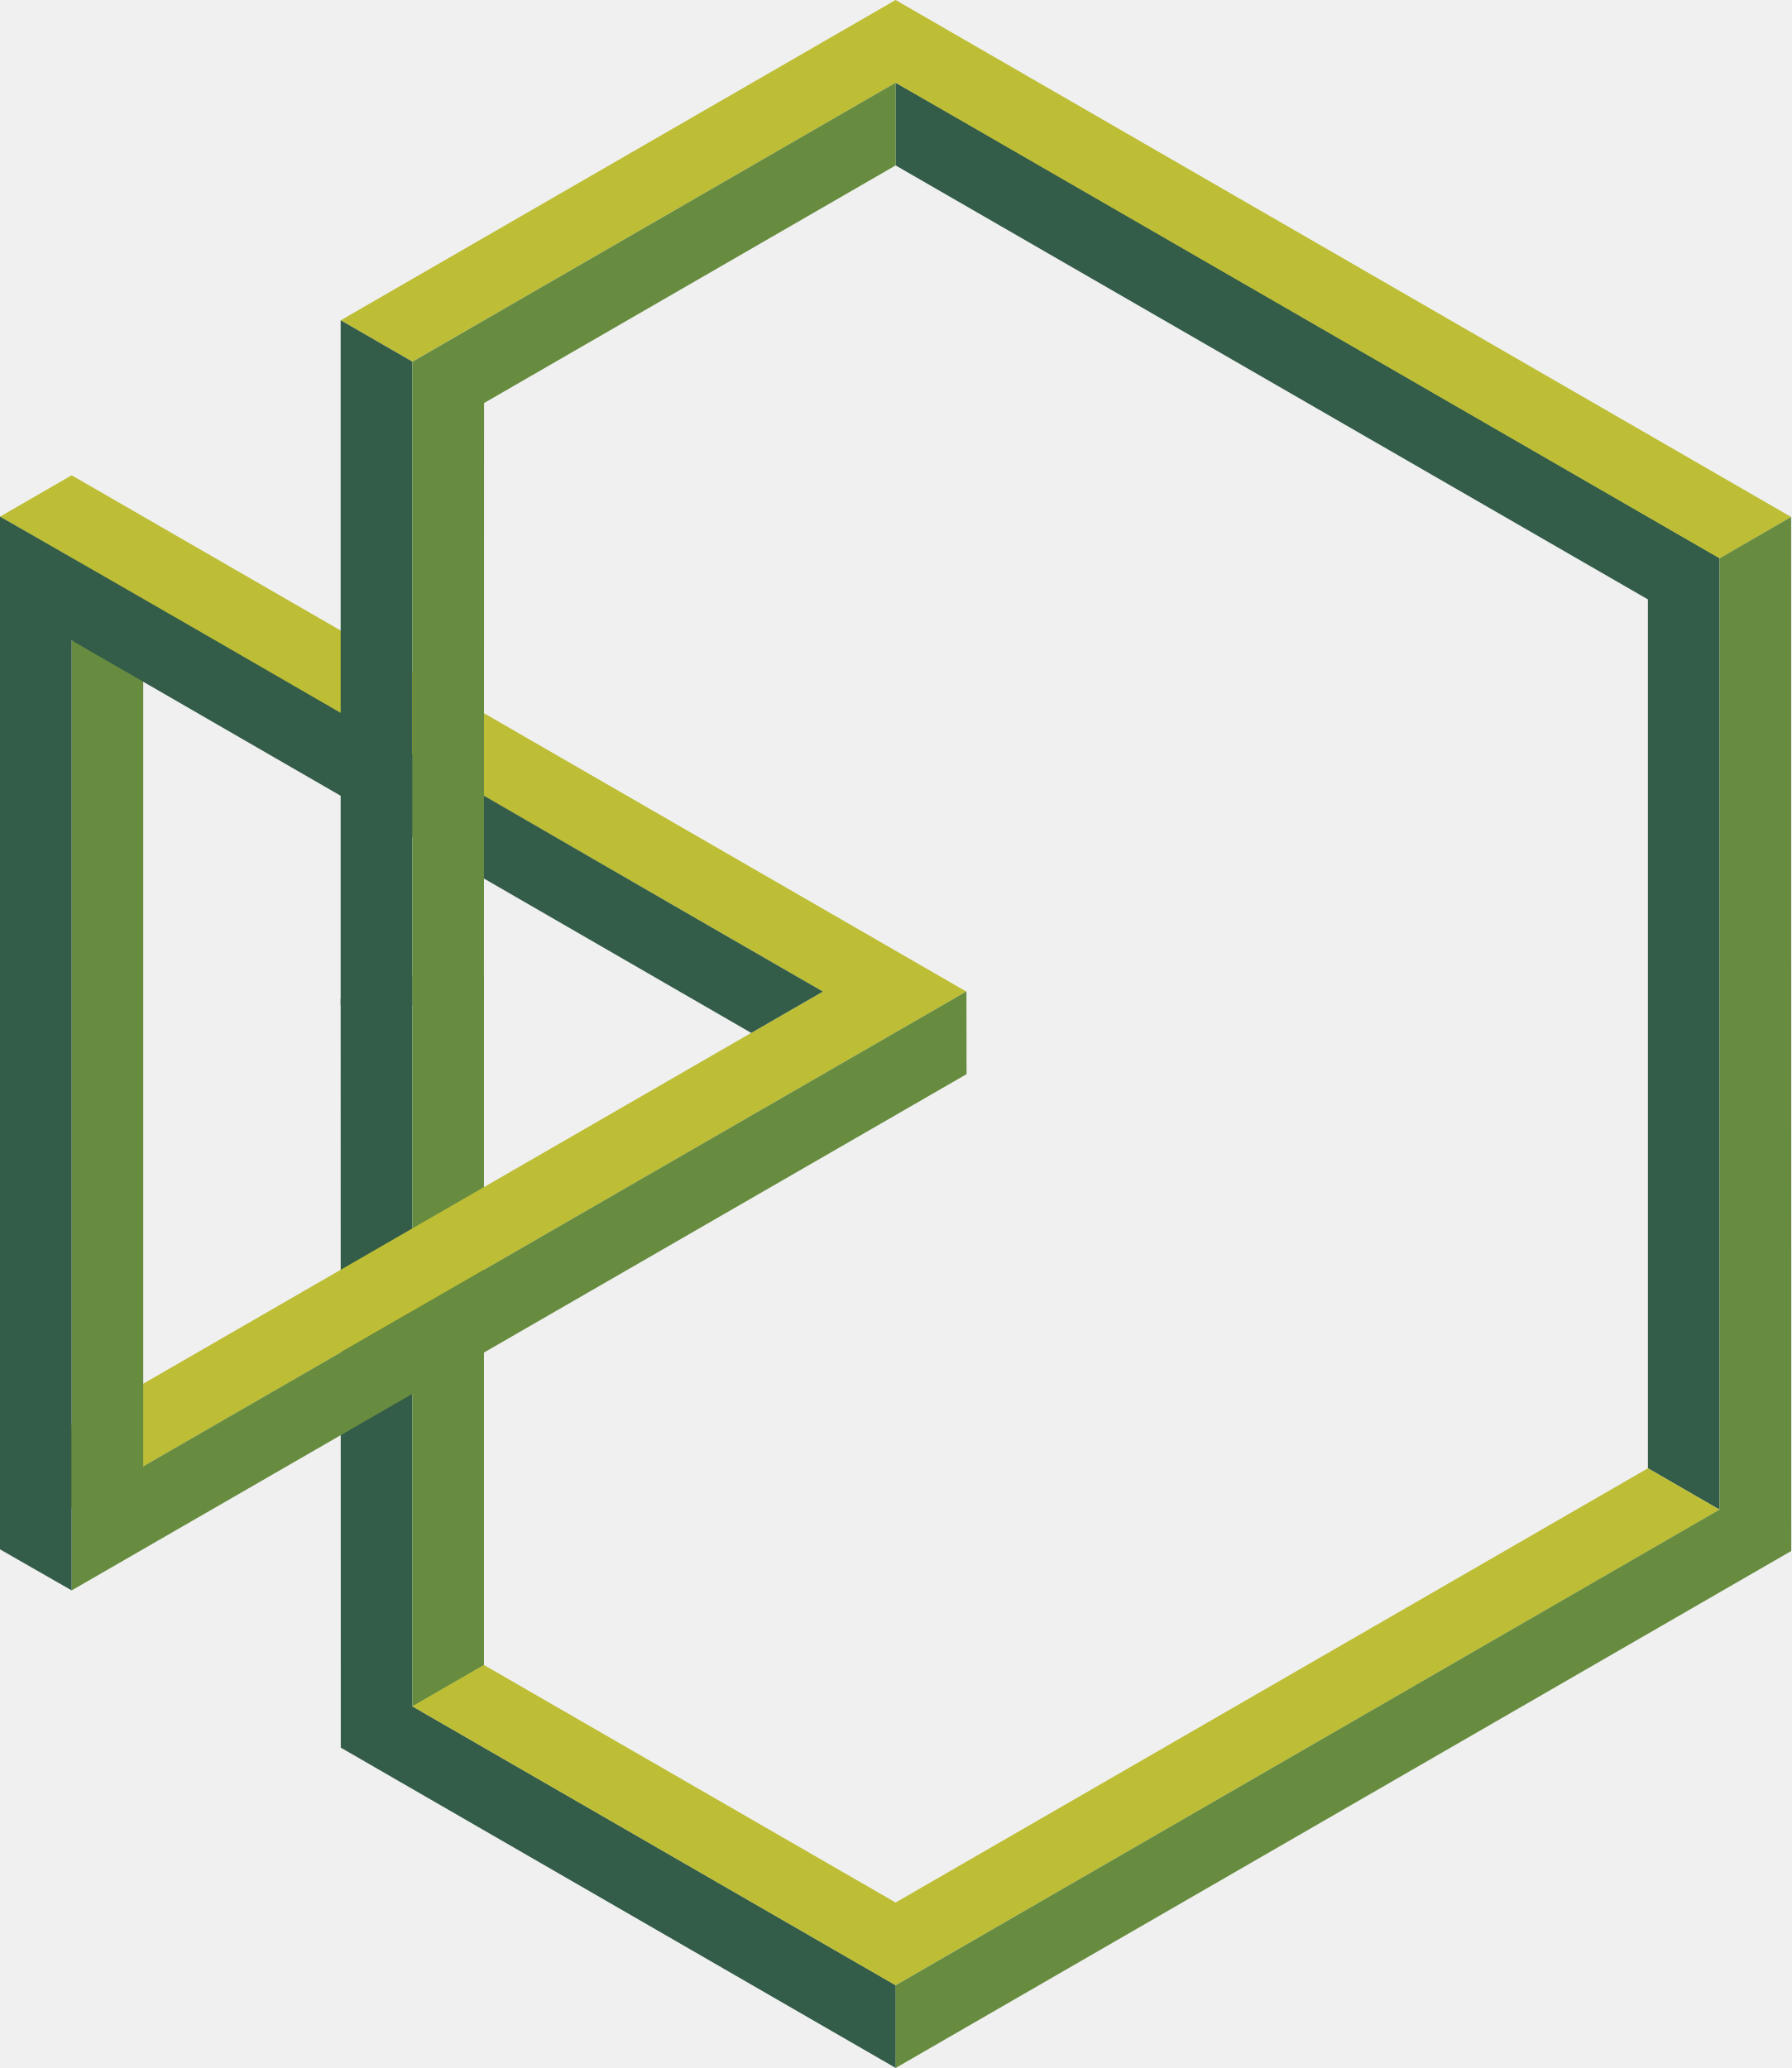
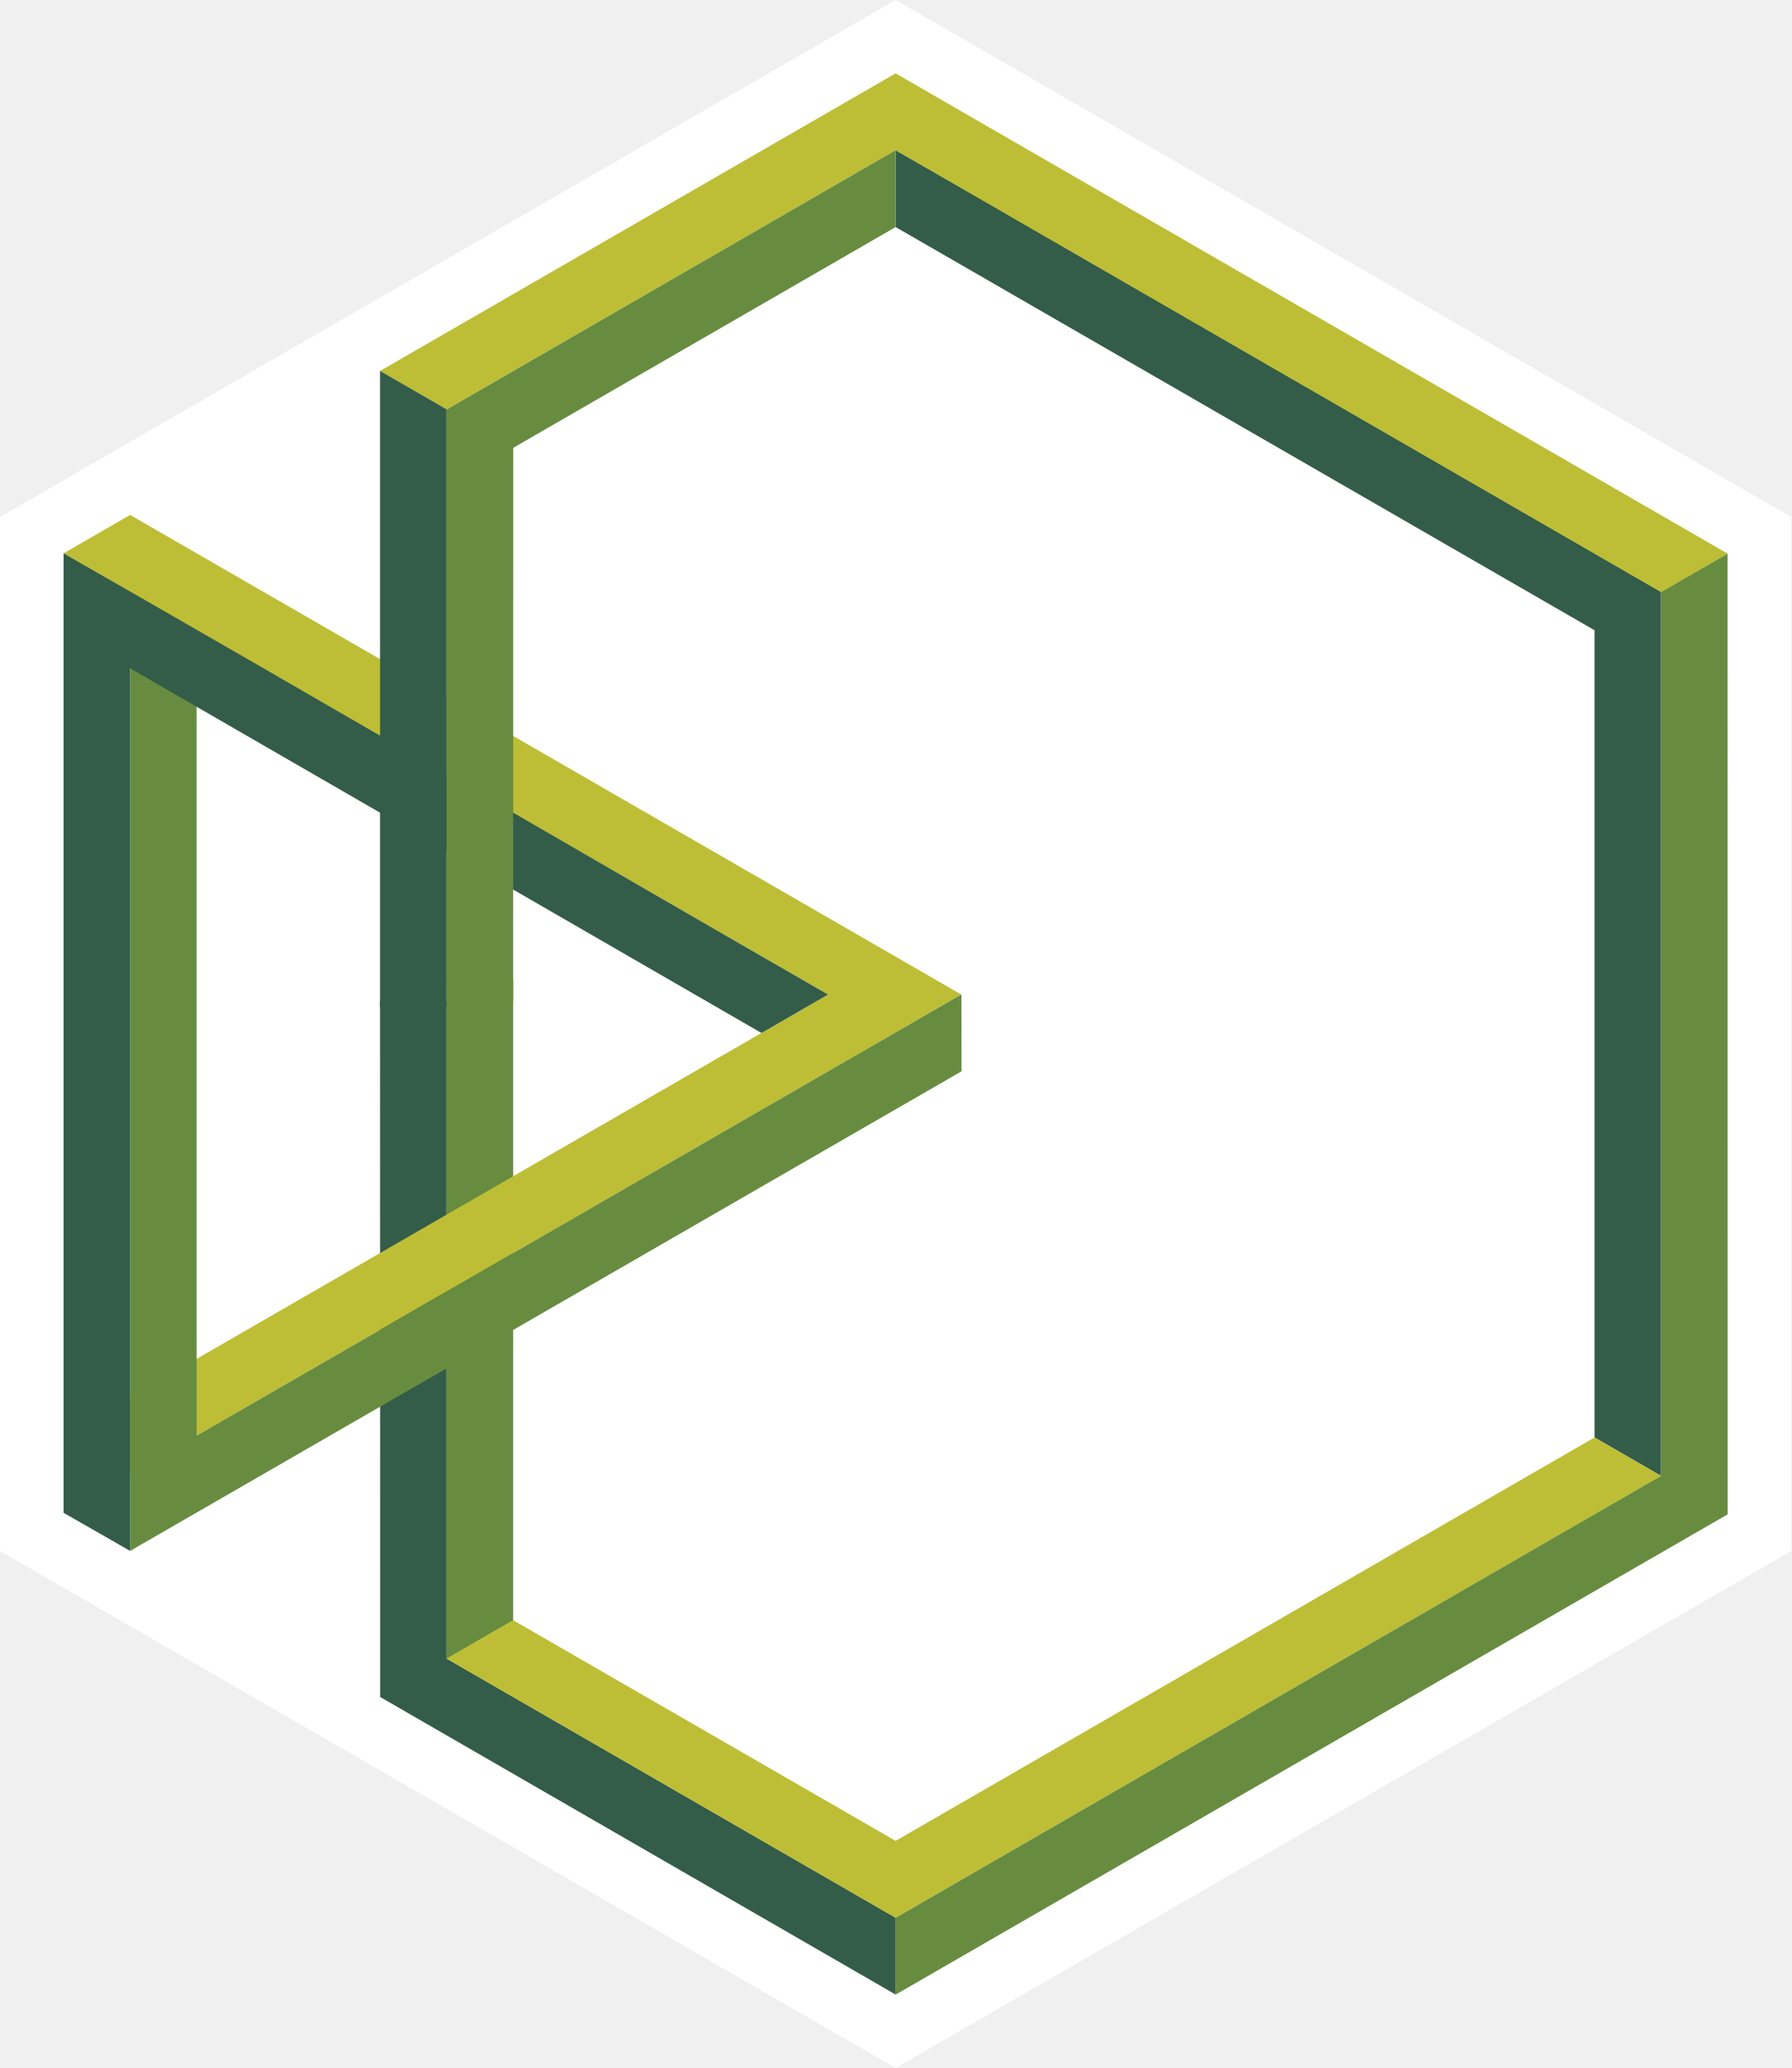
- <svg xmlns="http://www.w3.org/2000/svg" width="43.025mm" height="49.681mm" viewBox="0 0 152.449 176.033" id="svg2" version="1.1">
+ <svg xmlns="http://www.w3.org/2000/svg" width="46.311mm" height="53.475mm" viewBox="0 0 164.093 189.478" id="svg2" version="1.1">
  <defs id="defs4">
    <marker orient="auto" refY="0" refX="0" id="Arrow1Lstart" style="overflow:visible">
      <path id="path8999" d="M 0,0 5,-5 -12.5,0 5,5 0,0 Z" style="fill:#bdcdd4;fill-opacity:1;fill-rule:evenodd;stroke:#bdcdd4;stroke-width:1pt;stroke-opacity:1" transform="matrix(0.8,0,0,0.8,10,0)" />
    </marker>
    <marker orient="auto" refY="0" refX="0" id="Arrow1Lend" style="overflow:visible">
      <path id="path9002" d="M 0,0 5,-5 -12.5,0 5,5 0,0 Z" style="fill:#bdcdd4;fill-opacity:1;fill-rule:evenodd;stroke:#bdcdd4;stroke-width:1pt;stroke-opacity:1" transform="matrix(-0.8,0,0,-0.8,-10,0)" />
    </marker>
    <marker orient="auto" refY="0" refX="0" id="Arrow1Lstart-1" style="overflow:visible">
      <path id="path8999-3" d="M 0,0 5,-5 -12.5,0 5,5 0,0 Z" style="fill:#bdcdd4;fill-opacity:1;fill-rule:evenodd;stroke:#bdcdd4;stroke-width:1pt;stroke-opacity:1" transform="matrix(0.8,0,0,0.8,10,0)" />
    </marker>
    <marker orient="auto" refY="0" refX="0" id="Arrow1Lend-3" style="overflow:visible">
      <path id="path9002-3" d="M 0,0 5,-5 -12.5,0 5,5 0,0 Z" style="fill:#bdcdd4;fill-opacity:1;fill-rule:evenodd;stroke:#bdcdd4;stroke-width:1pt;stroke-opacity:1" transform="matrix(-0.8,0,0,-0.8,-10,0)" />
    </marker>
    <marker orient="auto" refY="0" refX="0" id="Arrow1Lend-3-9" style="overflow:visible">
      <path id="path9002-3-0" d="M 0,0 5,-5 -12.5,0 5,5 0,0 Z" style="fill:#bdcdd4;fill-opacity:1;fill-rule:evenodd;stroke:#bdcdd4;stroke-width:1pt;stroke-opacity:1" transform="matrix(-0.8,0,0,-0.8,-10,0)" />
    </marker>
    <marker orient="auto" refY="0" refX="0" id="Arrow1Lend-3-9-0" style="overflow:visible">
      <path id="path9002-3-0-1" d="M 0,0 5,-5 -12.5,0 5,5 0,0 Z" style="fill:#bdcdd4;fill-opacity:1;fill-rule:evenodd;stroke:#bdcdd4;stroke-width:1pt;stroke-opacity:1" transform="matrix(-0.8,0,0,-0.8,-10,0)" />
    </marker>
    <marker orient="auto" refY="0" refX="0" id="Arrow1Lend-3-9-0-4" style="overflow:visible">
      <path id="path9002-3-0-1-6" d="M 0,0 5,-5 -12.5,0 5,5 0,0 Z" style="fill:#bdcdd4;fill-opacity:1;fill-rule:evenodd;stroke:#bdcdd4;stroke-width:1pt;stroke-opacity:1" transform="matrix(-0.8,0,0,-0.8,-10,0)" />
    </marker>
    <marker orient="auto" refY="0" refX="0" id="Arrow1Lend-3-9-1" style="overflow:visible">
      <path id="path9002-3-0-5" d="M 0,0 5,-5 -12.5,0 5,5 0,0 Z" style="fill:#bdcdd4;fill-opacity:1;fill-rule:evenodd;stroke:#bdcdd4;stroke-width:1pt;stroke-opacity:1" transform="matrix(-0.8,0,0,-0.8,-10,0)" />
    </marker>
    <marker orient="auto" refY="0" refX="0" id="Arrow1Lend-3-9-0-0" style="overflow:visible">
      <path id="path9002-3-0-1-1" d="M 0,0 5,-5 -12.5,0 5,5 0,0 Z" style="fill:#bdcdd4;fill-opacity:1;fill-rule:evenodd;stroke:#bdcdd4;stroke-width:1pt;stroke-opacity:1" transform="matrix(-0.8,0,0,-0.8,-10,0)" />
    </marker>
    <marker orient="auto" refY="0" refX="0" id="Arrow1Lend-3-9-4" style="overflow:visible">
      <path id="path9002-3-0-4" d="M 0,0 5,-5 -12.5,0 5,5 0,0 Z" style="fill:#bdcdd4;fill-opacity:1;fill-rule:evenodd;stroke:#bdcdd4;stroke-width:1pt;stroke-opacity:1" transform="matrix(-0.8,0,0,-0.8,-10,0)" />
    </marker>
  </defs>
-   <g id="layer1" transform="translate(-2057.653,-467.5948)">
-     <path style="color:#000000;clip-rule:nonzero;display:inline;overflow:visible;visibility:visible;opacity:1;isolation:auto;mix-blend-mode:normal;color-interpolation:sRGB;color-interpolation-filters:linearRGB;solid-color:#000000;solid-opacity:1;fill:#335c49;fill-opacity:1;fill-rule:nonzero;stroke:none;stroke-width:0.98;stroke-linecap:butt;stroke-linejoin:miter;stroke-miterlimit:4;stroke-dasharray:none;stroke-dashoffset:0;stroke-opacity:1;color-rendering:auto;image-rendering:auto;shape-rendering:auto;text-rendering:auto;enable-background:accumulate" d="m 2092.744,552.597 -6.098,0 0.01,56.723 0,7.037 47.234,27.271 -4e-4,-7.041 -41.145,-23.751 z" id="path8076-0-9-0-0-1-5-8" />
-     <path style="color:#000000;clip-rule:nonzero;display:inline;overflow:visible;visibility:visible;opacity:1;isolation:auto;mix-blend-mode:normal;color-interpolation:sRGB;color-interpolation-filters:linearRGB;solid-color:#000000;solid-opacity:1;fill:#335c49;fill-opacity:1;fill-rule:nonzero;stroke:none;stroke-width:0.98;stroke-linecap:butt;stroke-linejoin:miter;stroke-miterlimit:4;stroke-dasharray:none;stroke-dashoffset:0;stroke-opacity:1;color-rendering:auto;image-rendering:auto;shape-rendering:auto;text-rendering:auto;enable-background:accumulate" d="m 2133.877,474.634 0,7.041 64.029,36.943 0,73.961 6.087,3.518 0,-81.002 -64.019,-36.969 z" id="path8076-0-9-0-0-9-6" />
-     <path style="color:#000000;clip-rule:nonzero;display:inline;overflow:visible;visibility:visible;opacity:1;isolation:auto;mix-blend-mode:normal;color-interpolation:sRGB;color-interpolation-filters:linearRGB;solid-color:#000000;solid-opacity:1;fill:#678c40;fill-opacity:1;fill-rule:nonzero;stroke:none;stroke-width:0.902;stroke-linecap:butt;stroke-linejoin:miter;stroke-miterlimit:4;stroke-dasharray:none;stroke-dashoffset:0;stroke-opacity:1;color-rendering:auto;image-rendering:auto;shape-rendering:auto;text-rendering:auto;enable-background:accumulate" d="m 2092.744,550.597 0,62.27 6.098,-3.521 4e-4,-58.749 z" id="path8076-0-6-3-0-5-7-4-8" />
-     <path style="color:#000000;clip-rule:nonzero;display:inline;overflow:visible;visibility:visible;opacity:1;isolation:auto;mix-blend-mode:normal;color-interpolation:sRGB;color-interpolation-filters:linearRGB;solid-color:#000000;solid-opacity:1;fill:#bdbe35;fill-opacity:1;fill-rule:nonzero;stroke:none;stroke-width:0.98;stroke-linecap:butt;stroke-linejoin:miter;stroke-miterlimit:4;stroke-dasharray:none;stroke-dashoffset:0;stroke-opacity:1;color-rendering:auto;image-rendering:auto;shape-rendering:auto;text-rendering:auto;enable-background:accumulate" d="m 2204.004,515.124 6.098,-3.521 -76.225,-44.008 -47.227,27.264 6.098,3.521 41.13,-23.744 z" id="path8076-0-9-3-5" />
-     <path style="color:#000000;clip-rule:nonzero;display:inline;overflow:visible;visibility:visible;opacity:1;isolation:auto;mix-blend-mode:normal;color-interpolation:sRGB;color-interpolation-filters:linearRGB;solid-color:#000000;solid-opacity:1;fill:#bdbe35;fill-opacity:1;fill-rule:nonzero;stroke:none;stroke-width:0.98;stroke-linecap:butt;stroke-linejoin:miter;stroke-miterlimit:4;stroke-dasharray:none;stroke-dashoffset:0;stroke-opacity:1;color-rendering:auto;image-rendering:auto;shape-rendering:auto;text-rendering:auto;enable-background:accumulate" d="m 2133.876,636.585 64.029,-36.964 6.099,-3.52 -6.099,-3.522 -64.028,36.962 -35.038,-20.22 -6.095,3.52 z" id="path8076-0-9-3-8-7-3" />
-     <path style="color:#000000;clip-rule:nonzero;display:inline;overflow:visible;visibility:visible;opacity:1;isolation:auto;mix-blend-mode:normal;color-interpolation:sRGB;color-interpolation-filters:linearRGB;solid-color:#000000;solid-opacity:1;fill:#678c40;fill-opacity:1;fill-rule:nonzero;stroke:none;stroke-width:0.98;stroke-linecap:butt;stroke-linejoin:miter;stroke-miterlimit:4;stroke-dasharray:none;stroke-dashoffset:0;stroke-opacity:1;color-rendering:auto;image-rendering:auto;shape-rendering:auto;text-rendering:auto;enable-background:accumulate" d="m 2133.877,636.587 0,7.041 76.225,-44.008 -0.01,-88.017 -6.098,3.521 0,80.975 z" id="path8076-0-9-8-3-7-40" />
-     <path style="color:#000000;clip-rule:nonzero;display:inline;overflow:visible;visibility:visible;opacity:1;isolation:auto;mix-blend-mode:normal;color-interpolation:sRGB;color-interpolation-filters:linearRGB;solid-color:#000000;solid-opacity:1;fill:#bdbe35;fill-opacity:1;fill-rule:nonzero;stroke:none;stroke-width:0.98;stroke-linecap:butt;stroke-linejoin:miter;stroke-miterlimit:4;stroke-dasharray:none;stroke-dashoffset:0;stroke-opacity:1;color-rendering:auto;image-rendering:auto;shape-rendering:auto;text-rendering:auto;enable-background:accumulate" d="m 2057.664,592.407 6.098,3.521 76.128,-43.932 -76.138,-43.944 -6.099,3.52 70.025,40.43" id="path8076-0-9-3-8-7-0-1" />
-     <path style="color:#000000;clip-rule:nonzero;display:inline;overflow:visible;visibility:visible;opacity:1;isolation:auto;mix-blend-mode:normal;color-interpolation:sRGB;color-interpolation-filters:linearRGB;solid-color:#000000;solid-opacity:1;fill:#678c40;fill-opacity:1;fill-rule:nonzero;stroke:none;stroke-width:0.98;stroke-linecap:butt;stroke-linejoin:miter;stroke-miterlimit:4;stroke-dasharray:none;stroke-dashoffset:0;stroke-opacity:1;color-rendering:auto;image-rendering:auto;shape-rendering:auto;text-rendering:auto;enable-background:accumulate" d="m 2069.848,518.644 -6.098,3.521 0,73.768 0,7.041 76.166,-43.945 -0.01,-7.043 -70.062,40.428 0,-73.77 z" id="path8076-0-9-8-3-7-9-7" />
-     <path style="color:#000000;clip-rule:nonzero;display:inline;overflow:visible;visibility:visible;opacity:1;isolation:auto;mix-blend-mode:normal;color-interpolation:sRGB;color-interpolation-filters:linearRGB;solid-color:#000000;solid-opacity:1;fill:#335c49;fill-opacity:1;fill-rule:nonzero;stroke:none;stroke-width:0.98;stroke-linecap:butt;stroke-linejoin:miter;stroke-miterlimit:4;stroke-dasharray:none;stroke-dashoffset:0;stroke-opacity:1;color-rendering:auto;image-rendering:auto;shape-rendering:auto;text-rendering:auto;enable-background:accumulate" d="m 2057.653,511.571 0,0.031 0,6.982 0,80.896 6.098,3.492 0,-80.865 57.838,33.412 6.098,-3.52 c -23.309,-13.421 -46.693,-27.063 -70.033,-40.43 z" id="path8076-0-9-0-0-1-9-7" />
-     <path style="color:#000000;clip-rule:nonzero;display:inline;overflow:visible;visibility:visible;opacity:1;isolation:auto;mix-blend-mode:normal;color-interpolation:sRGB;color-interpolation-filters:linearRGB;solid-color:#000000;solid-opacity:1;fill:#335c49;fill-opacity:1;fill-rule:nonzero;stroke:none;stroke-width:0.98;stroke-linecap:butt;stroke-linejoin:miter;stroke-miterlimit:4;stroke-dasharray:none;stroke-dashoffset:0;stroke-opacity:1;color-rendering:auto;image-rendering:auto;shape-rendering:auto;text-rendering:auto;enable-background:accumulate" d="m 2092.744,553.166 0,-54.789 -6.098,-3.521 0,58.31 z" id="path8076-0-9-0-0-1-5-1-8" />
-     <path style="color:#000000;clip-rule:nonzero;display:inline;overflow:visible;visibility:visible;opacity:1;isolation:auto;mix-blend-mode:normal;color-interpolation:sRGB;color-interpolation-filters:linearRGB;solid-color:#000000;solid-opacity:1;fill:#678c40;fill-opacity:1;fill-rule:nonzero;stroke:none;stroke-width:0.902;stroke-linecap:butt;stroke-linejoin:miter;stroke-miterlimit:4;stroke-dasharray:none;stroke-dashoffset:0;stroke-opacity:1;color-rendering:auto;image-rendering:auto;shape-rendering:auto;text-rendering:auto;enable-background:accumulate" d="m 2092.744,552.597 6.096,-3.3e-4 0.01,-50.693 35.031,-20.229 0,-7.041 -41.137,23.754 z" id="path8076-0-6-3-0-5-7-0" />
+   <g id="layer1" transform="translate(-2051.831,-460.8725)">
+     <path style="color:#000000;clip-rule:nonzero;display:inline;overflow:visible;visibility:visible;opacity:1;isolation:auto;mix-blend-mode:normal;color-interpolation:sRGB;color-interpolation-filters:linearRGB;solid-color:#000000;solid-opacity:1;fill:#ffffff;fill-opacity:1;fill-rule:nonzero;stroke:none;stroke-width:0.2;stroke-linecap:butt;stroke-linejoin:bevel;stroke-miterlimit:4;stroke-dasharray:none;stroke-dashoffset:0;stroke-opacity:1;color-rendering:auto;image-rendering:auto;shape-rendering:auto;text-rendering:auto;enable-background:accumulate" id="path8178" d="m 2133.877,650.35 -82.046,-47.37 0,-94.739 82.046,-47.37 82.046,47.37 0,94.739 z" />
+     <g id="g8180">
+       <path id="path8076-0-9-0-0-1-5-8" d="m 2092.744,552.597 -6.098,0 0.01,56.723 0,7.037 47.234,27.271 -4e-4,-7.041 -41.145,-23.751 z" style="color:#000000;clip-rule:nonzero;display:inline;overflow:visible;visibility:visible;opacity:1;isolation:auto;mix-blend-mode:normal;color-interpolation:sRGB;color-interpolation-filters:linearRGB;solid-color:#000000;solid-opacity:1;fill:#335c49;fill-opacity:1;fill-rule:nonzero;stroke:none;stroke-width:0.98;stroke-linecap:butt;stroke-linejoin:miter;stroke-miterlimit:4;stroke-dasharray:none;stroke-dashoffset:0;stroke-opacity:1;color-rendering:auto;image-rendering:auto;shape-rendering:auto;text-rendering:auto;enable-background:accumulate" />
+       <path id="path8076-0-9-0-0-9-6" d="m 2133.877,474.634 0,7.041 64.029,36.943 0,73.961 6.087,3.518 0,-81.002 -64.019,-36.969 z" style="color:#000000;clip-rule:nonzero;display:inline;overflow:visible;visibility:visible;opacity:1;isolation:auto;mix-blend-mode:normal;color-interpolation:sRGB;color-interpolation-filters:linearRGB;solid-color:#000000;solid-opacity:1;fill:#335c49;fill-opacity:1;fill-rule:nonzero;stroke:none;stroke-width:0.98;stroke-linecap:butt;stroke-linejoin:miter;stroke-miterlimit:4;stroke-dasharray:none;stroke-dashoffset:0;stroke-opacity:1;color-rendering:auto;image-rendering:auto;shape-rendering:auto;text-rendering:auto;enable-background:accumulate" />
+       <path id="path8076-0-6-3-0-5-7-4-8" d="m 2092.744,550.597 0,62.27 6.098,-3.521 4e-4,-58.749 z" style="color:#000000;clip-rule:nonzero;display:inline;overflow:visible;visibility:visible;opacity:1;isolation:auto;mix-blend-mode:normal;color-interpolation:sRGB;color-interpolation-filters:linearRGB;solid-color:#000000;solid-opacity:1;fill:#678c40;fill-opacity:1;fill-rule:nonzero;stroke:none;stroke-width:0.902;stroke-linecap:butt;stroke-linejoin:miter;stroke-miterlimit:4;stroke-dasharray:none;stroke-dashoffset:0;stroke-opacity:1;color-rendering:auto;image-rendering:auto;shape-rendering:auto;text-rendering:auto;enable-background:accumulate" />
+       <path id="path8076-0-9-3-5" d="m 2204.004,515.124 6.098,-3.521 -76.225,-44.008 -47.227,27.264 6.098,3.521 41.13,-23.744 z" style="color:#000000;clip-rule:nonzero;display:inline;overflow:visible;visibility:visible;opacity:1;isolation:auto;mix-blend-mode:normal;color-interpolation:sRGB;color-interpolation-filters:linearRGB;solid-color:#000000;solid-opacity:1;fill:#bdbe35;fill-opacity:1;fill-rule:nonzero;stroke:none;stroke-width:0.98;stroke-linecap:butt;stroke-linejoin:miter;stroke-miterlimit:4;stroke-dasharray:none;stroke-dashoffset:0;stroke-opacity:1;color-rendering:auto;image-rendering:auto;shape-rendering:auto;text-rendering:auto;enable-background:accumulate" />
+       <path id="path8076-0-9-3-8-7-3" d="m 2133.876,636.585 64.029,-36.964 6.099,-3.52 -6.099,-3.522 -64.028,36.962 -35.038,-20.22 -6.095,3.52 z" style="color:#000000;clip-rule:nonzero;display:inline;overflow:visible;visibility:visible;opacity:1;isolation:auto;mix-blend-mode:normal;color-interpolation:sRGB;color-interpolation-filters:linearRGB;solid-color:#000000;solid-opacity:1;fill:#bdbe35;fill-opacity:1;fill-rule:nonzero;stroke:none;stroke-width:0.98;stroke-linecap:butt;stroke-linejoin:miter;stroke-miterlimit:4;stroke-dasharray:none;stroke-dashoffset:0;stroke-opacity:1;color-rendering:auto;image-rendering:auto;shape-rendering:auto;text-rendering:auto;enable-background:accumulate" />
+       <path id="path8076-0-9-8-3-7-40" d="m 2133.877,636.587 0,7.041 76.225,-44.008 -0.01,-88.017 -6.098,3.521 0,80.975 z" style="color:#000000;clip-rule:nonzero;display:inline;overflow:visible;visibility:visible;opacity:1;isolation:auto;mix-blend-mode:normal;color-interpolation:sRGB;color-interpolation-filters:linearRGB;solid-color:#000000;solid-opacity:1;fill:#678c40;fill-opacity:1;fill-rule:nonzero;stroke:none;stroke-width:0.98;stroke-linecap:butt;stroke-linejoin:miter;stroke-miterlimit:4;stroke-dasharray:none;stroke-dashoffset:0;stroke-opacity:1;color-rendering:auto;image-rendering:auto;shape-rendering:auto;text-rendering:auto;enable-background:accumulate" />
+       <path id="path8076-0-9-3-8-7-0-1" d="m 2057.664,592.407 6.098,3.521 76.128,-43.932 -76.138,-43.944 -6.099,3.52 70.025,40.43" style="color:#000000;clip-rule:nonzero;display:inline;overflow:visible;visibility:visible;opacity:1;isolation:auto;mix-blend-mode:normal;color-interpolation:sRGB;color-interpolation-filters:linearRGB;solid-color:#000000;solid-opacity:1;fill:#bdbe35;fill-opacity:1;fill-rule:nonzero;stroke:none;stroke-width:0.98;stroke-linecap:butt;stroke-linejoin:miter;stroke-miterlimit:4;stroke-dasharray:none;stroke-dashoffset:0;stroke-opacity:1;color-rendering:auto;image-rendering:auto;shape-rendering:auto;text-rendering:auto;enable-background:accumulate" />
+       <path id="path8076-0-9-8-3-7-9-7" d="m 2069.848,518.644 -6.098,3.521 0,73.768 0,7.041 76.166,-43.945 -0.01,-7.043 -70.062,40.428 0,-73.77 z" style="color:#000000;clip-rule:nonzero;display:inline;overflow:visible;visibility:visible;opacity:1;isolation:auto;mix-blend-mode:normal;color-interpolation:sRGB;color-interpolation-filters:linearRGB;solid-color:#000000;solid-opacity:1;fill:#678c40;fill-opacity:1;fill-rule:nonzero;stroke:none;stroke-width:0.98;stroke-linecap:butt;stroke-linejoin:miter;stroke-miterlimit:4;stroke-dasharray:none;stroke-dashoffset:0;stroke-opacity:1;color-rendering:auto;image-rendering:auto;shape-rendering:auto;text-rendering:auto;enable-background:accumulate" />
+       <path id="path8076-0-9-0-0-1-9-7" d="m 2057.653,511.571 0,0.031 0,6.982 0,80.896 6.098,3.492 0,-80.865 57.838,33.412 6.098,-3.52 c -23.309,-13.421 -46.693,-27.063 -70.033,-40.43 z" style="color:#000000;clip-rule:nonzero;display:inline;overflow:visible;visibility:visible;opacity:1;isolation:auto;mix-blend-mode:normal;color-interpolation:sRGB;color-interpolation-filters:linearRGB;solid-color:#000000;solid-opacity:1;fill:#335c49;fill-opacity:1;fill-rule:nonzero;stroke:none;stroke-width:0.98;stroke-linecap:butt;stroke-linejoin:miter;stroke-miterlimit:4;stroke-dasharray:none;stroke-dashoffset:0;stroke-opacity:1;color-rendering:auto;image-rendering:auto;shape-rendering:auto;text-rendering:auto;enable-background:accumulate" />
+       <path id="path8076-0-9-0-0-1-5-1-8" d="m 2092.744,553.166 0,-54.789 -6.098,-3.521 0,58.31 z" style="color:#000000;clip-rule:nonzero;display:inline;overflow:visible;visibility:visible;opacity:1;isolation:auto;mix-blend-mode:normal;color-interpolation:sRGB;color-interpolation-filters:linearRGB;solid-color:#000000;solid-opacity:1;fill:#335c49;fill-opacity:1;fill-rule:nonzero;stroke:none;stroke-width:0.98;stroke-linecap:butt;stroke-linejoin:miter;stroke-miterlimit:4;stroke-dasharray:none;stroke-dashoffset:0;stroke-opacity:1;color-rendering:auto;image-rendering:auto;shape-rendering:auto;text-rendering:auto;enable-background:accumulate" />
+       <path id="path8076-0-6-3-0-5-7-0" d="m 2092.744,552.597 6.096,-3.3e-4 0.01,-50.693 35.031,-20.229 0,-7.041 -41.137,23.754 z" style="color:#000000;clip-rule:nonzero;display:inline;overflow:visible;visibility:visible;opacity:1;isolation:auto;mix-blend-mode:normal;color-interpolation:sRGB;color-interpolation-filters:linearRGB;solid-color:#000000;solid-opacity:1;fill:#678c40;fill-opacity:1;fill-rule:nonzero;stroke:none;stroke-width:0.902;stroke-linecap:butt;stroke-linejoin:miter;stroke-miterlimit:4;stroke-dasharray:none;stroke-dashoffset:0;stroke-opacity:1;color-rendering:auto;image-rendering:auto;shape-rendering:auto;text-rendering:auto;enable-background:accumulate" />
+     </g>
  </g>
</svg>
